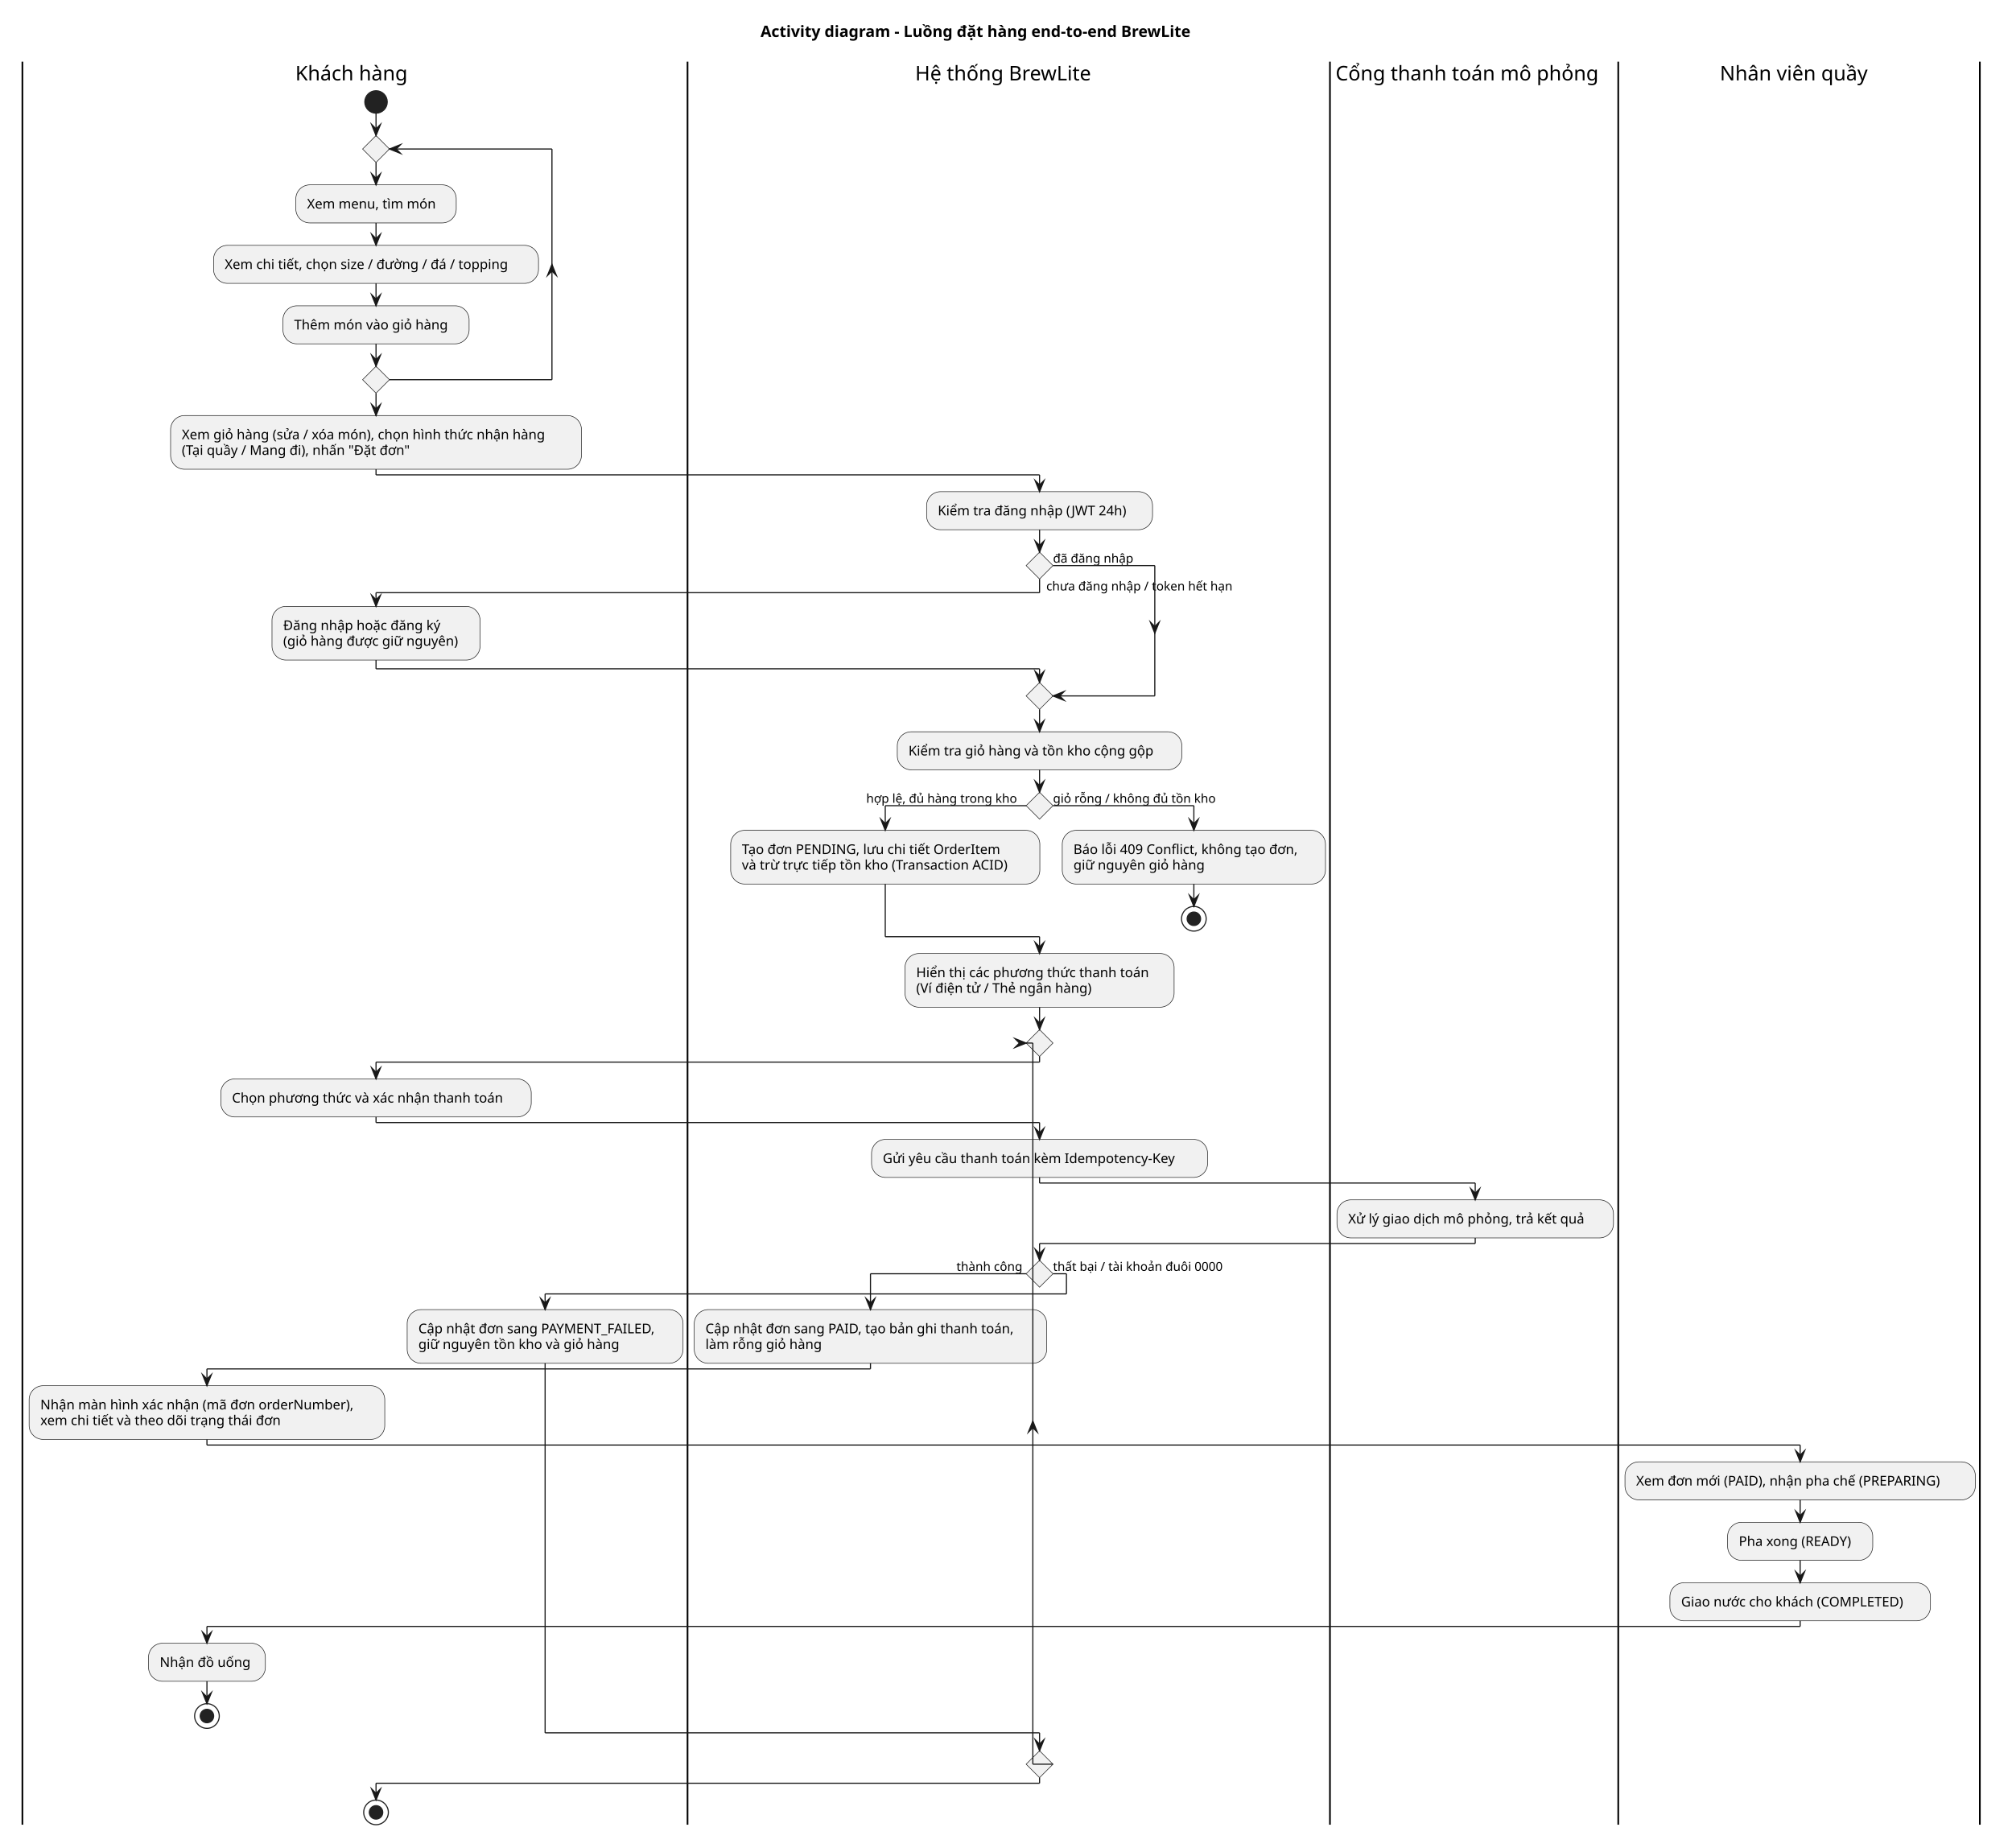
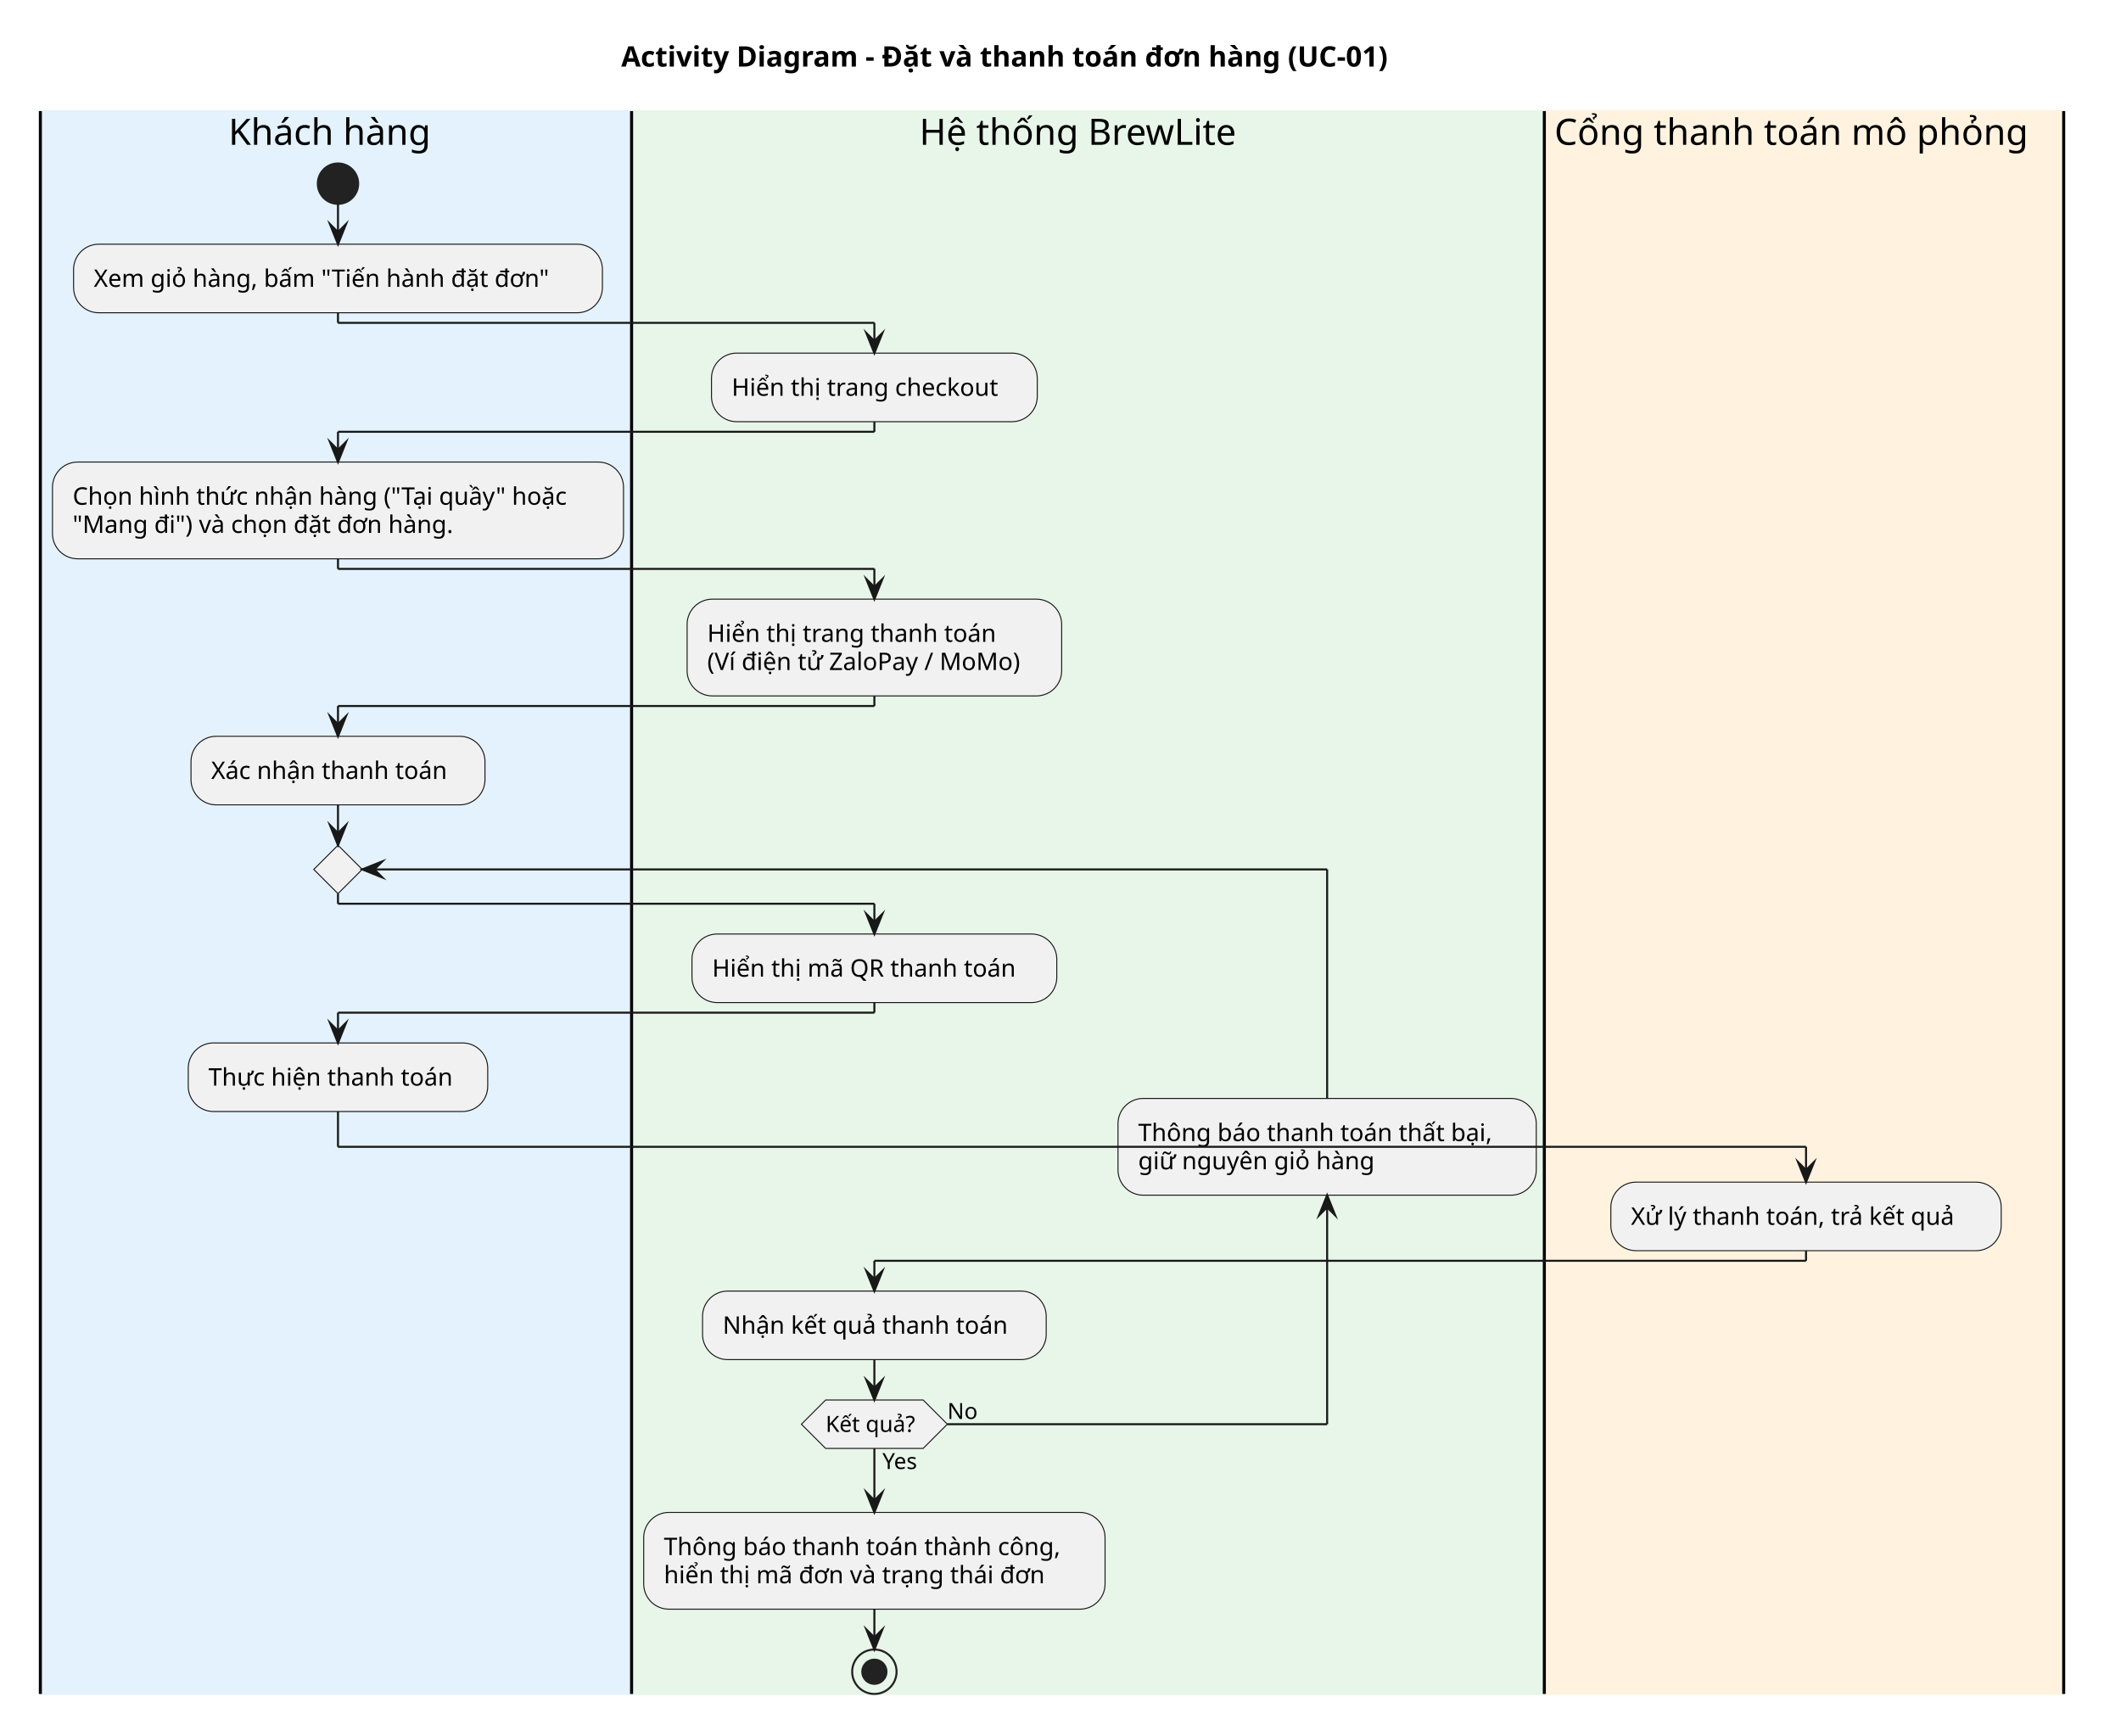
- <svg xmlns="http://www.w3.org/2000/svg" version="1.1" data-diagram-type="ACTIVITY" style="width:1796px;height:1649px;background:#FFFFFF;" width="1796px" height="1649px" viewBox="0 0 1796 1649" zoomAndPan="magnify" preserveAspectRatio="none" contentStyleType="text/css">
+ <svg xmlns="http://www.w3.org/2000/svg" version="1.1" data-diagram-type="ACTIVITY" style="width:1051px;height:860px;background:#FFFFFF;" width="1051px" height="860px" viewBox="0 0 1051 860" zoomAndPan="magnify" preserveAspectRatio="none" contentStyleType="text/css">
  <defs />
  <g font-family="sans-serif" lengthAdjust="spacing">
    <g class="title" data-source-line="1">
-       <text x="678.884" y="32.995" fill="#000" font-size="14" textLength="436.393" font-weight="700">Activity diagram - Luồng đặt hàng end-to-end BrewLite</text>
+       <text x="307.82" y="32.995" fill="#000" font-size="14" textLength="433.822" font-weight="700">Activity Diagram - Đặt và thanh toán đơn hàng (UC-01)</text>
    </g>
-     <rect x="20" y="55.042" width="1749.16" height="20.953" fill="none" style="stroke:none;" />
-     <ellipse cx="335.662" cy="90.995" rx="10" ry="10" fill="#222" style="stroke:#222;stroke-width:1;" />
-     <rect x="264.063" y="164.995" width="143.199" height="33.969" fill="#F1F1F1" style="stroke:#181818;stroke-width:0.5;" rx="12.5" ry="12.5" />
-     <text x="274.063" y="186.134" fill="#000" font-size="12" textLength="123.199">Xem menu, tìm món</text>
-     <rect x="190.633" y="218.964" width="290.059" height="33.969" fill="#F1F1F1" style="stroke:#181818;stroke-width:0.5;" rx="12.5" ry="12.5" />
-     <text x="200.633" y="240.103" fill="#000" font-size="12" textLength="270.059">Xem chi tiết, chọn size / đường / đá / topping</text>
-     <rect x="252.575" y="272.933" width="166.174" height="33.969" fill="#F1F1F1" style="stroke:#181818;stroke-width:0.5;" rx="12.5" ry="12.5" />
-     <text x="262.575" y="294.071" fill="#000" font-size="12" textLength="146.174">Thêm món vào giỏ hàng</text>
-     <polygon points="335.662,120.995,347.662,132.995,335.662,144.995,323.662,132.995,335.662,120.995" fill="#F1F1F1" style="stroke:#181818;stroke-width:0.5;stroke-linejoin:miter;stroke-miterlimit:10;" />
-     <polygon points="335.662,326.901,347.662,338.901,335.662,350.901,323.662,338.901,335.662,326.901" fill="#F1F1F1" style="stroke:#181818;stroke-width:0.5;stroke-linejoin:miter;stroke-miterlimit:10;" />
-     <rect x="152.283" y="370.901" width="366.758" height="47.938" fill="#F1F1F1" style="stroke:#181818;stroke-width:0.5;" rx="12.5" ry="12.5" />
-     <text x="162.283" y="392.04" fill="#000" font-size="12" textLength="346.758">Xem giỏ hàng (sửa / xóa món), chọn hình thức nhận hàng</text>
-     <text x="162.283" y="406.009" fill="#000" font-size="12" textLength="220.629">(Tại quầy / Mang đi), nhấn "Đặt đơn"</text>
-     <rect x="242.796" y="541.21" width="185.732" height="47.938" fill="#F1F1F1" style="stroke:#181818;stroke-width:0.5;" rx="12.5" ry="12.5" />
-     <text x="252.796" y="562.349" fill="#000" font-size="12" textLength="150.457">Đăng nhập hoặc đăng ký</text>
-     <text x="252.796" y="576.317" fill="#000" font-size="12" textLength="165.732">(giỏ hàng được giữ nguyên)</text>
-     <rect x="197.113" y="962.991" width="277.098" height="33.969" fill="#F1F1F1" style="stroke:#181818;stroke-width:0.5;" rx="12.5" ry="12.5" />
-     <text x="207.113" y="984.13" fill="#000" font-size="12" textLength="257.098">Chọn phương thức và xác nhận thanh toán</text>
-     <rect x="26" y="1236.835" width="317.463" height="47.938" fill="#F1F1F1" style="stroke:#181818;stroke-width:0.5;" rx="12.5" ry="12.5" />
-     <text x="36" y="1257.974" fill="#000" font-size="12" textLength="297.463">Nhận màn hình xác nhận (mã đơn orderNumber),</text>
-     <text x="36" y="1271.942" fill="#000" font-size="12" textLength="231.914">xem chi tiết và theo dõi trạng thái đơn</text>
-     <rect x="132.582" y="1466.679" width="104.299" height="33.969" fill="#F1F1F1" style="stroke:#181818;stroke-width:0.5;" rx="12.5" ry="12.5" />
-     <text x="142.582" y="1487.817" fill="#000" font-size="12" textLength="84.299">Nhận đồ uống</text>
-     <ellipse cx="184.731" cy="1531.647" rx="11" ry="11" fill="none" style="stroke:#222;stroke-width:1;" />
-     <ellipse cx="184.731" cy="1531.647" rx="6" ry="6" fill="#222" style="stroke:#222;stroke-width:1;" />
-     <rect x="363.463" y="1168.897" width="246.26" height="47.938" fill="#F1F1F1" style="stroke:#181818;stroke-width:0.5;" rx="12.5" ry="12.5" />
-     <text x="373.463" y="1190.036" fill="#000" font-size="12" textLength="226.26">Cập nhật đơn sang PAYMENT_FAILED,</text>
-     <text x="373.463" y="1204.005" fill="#000" font-size="12" textLength="190.84">giữ nguyên tồn kho và giỏ hàng</text>
-     <ellipse cx="335.662" cy="1617.647" rx="11" ry="11" fill="none" style="stroke:#222;stroke-width:1;" />
-     <ellipse cx="335.662" cy="1617.647" rx="6" ry="6" fill="#222" style="stroke:#222;stroke-width:1;" />
-     <line x1="20" y1="55.042" x2="20" y2="1628.647" style="stroke:#000;stroke-width:1.5;" />
-     <rect x="827.114" y="438.839" width="201.688" height="33.969" fill="#F1F1F1" style="stroke:#181818;stroke-width:0.5;" rx="12.5" ry="12.5" />
-     <text x="837.114" y="459.978" fill="#000" font-size="12" textLength="181.688">Kiểm tra đăng nhập (JWT 24h)</text>
-     <polygon points="927.958,492.808,939.958,504.808,927.958,516.808,915.958,504.808,927.958,492.808" fill="#F1F1F1" style="stroke:#181818;stroke-width:0.5;stroke-linejoin:miter;stroke-miterlimit:10;" />
-     <text x="933.958" y="527.018" fill="#000" font-size="11" textLength="176.65">chưa đăng nhập / token hết hạn</text>
-     <text x="939.958" y="502.213" fill="#000" font-size="11" textLength="76.06">đã đăng nhập</text>
-     <polygon points="927.958,609.147,939.958,621.147,927.958,633.147,915.958,621.147,927.958,609.147" fill="#F1F1F1" style="stroke:#181818;stroke-width:0.5;stroke-linejoin:miter;stroke-miterlimit:10;" />
-     <rect x="800.958" y="653.147" width="254" height="33.969" fill="#F1F1F1" style="stroke:#181818;stroke-width:0.5;" rx="12.5" ry="12.5" />
-     <text x="810.958" y="674.286" fill="#000" font-size="12" textLength="234">Kiểm tra giỏ hàng và tồn kho cộng gộp</text>
-     <polygon points="927.958,707.116,939.958,719.116,927.958,731.116,915.958,719.116,927.958,707.116" fill="#F1F1F1" style="stroke:#181818;stroke-width:0.5;stroke-linejoin:miter;stroke-miterlimit:10;" />
-     <text x="773.259" y="716.522" fill="#000" font-size="11" textLength="142.699">hợp lệ, đủ hàng trong kho</text>
-     <text x="939.958" y="716.522" fill="#000" font-size="11" textLength="152.727">giỏ rỗng / không đủ tồn kho</text>
-     <rect x="652.238" y="741.116" width="275.973" height="47.938" fill="#F1F1F1" style="stroke:#181818;stroke-width:0.5;" rx="12.5" ry="12.5" />
-     <text x="662.238" y="762.255" fill="#000" font-size="12" textLength="243.979">Tạo đơn PENDING, lưu chi tiết OrderItem</text>
-     <text x="662.238" y="776.224" fill="#000" font-size="12" textLength="255.973">và trừ trực tiếp tồn kho (Transaction ACID)</text>
-     <rect x="948.21" y="741.116" width="234.963" height="47.938" fill="#F1F1F1" style="stroke:#181818;stroke-width:0.5;" rx="12.5" ry="12.5" />
-     <text x="958.21" y="762.255" fill="#000" font-size="12" textLength="214.963">Báo lỗi 409 Conflict, không tạo đơn,</text>
-     <text x="958.21" y="776.224" fill="#000" font-size="12" textLength="123.393">giữ nguyên giỏ hàng</text>
-     <ellipse cx="1065.692" cy="820.054" rx="11" ry="11" fill="none" style="stroke:#222;stroke-width:1;" />
-     <ellipse cx="1065.692" cy="820.054" rx="6" ry="6" fill="#222" style="stroke:#222;stroke-width:1;" />
-     <rect x="807.852" y="851.054" width="240.213" height="47.938" fill="#F1F1F1" style="stroke:#181818;stroke-width:0.5;" rx="12.5" ry="12.5" />
-     <text x="817.852" y="872.192" fill="#000" font-size="12" textLength="220.213">Hiển thị các phương thức thanh toán</text>
-     <text x="817.852" y="886.161" fill="#000" font-size="12" textLength="168.768">(Ví điện tử / Thẻ ngân hàng)</text>
-     <rect x="777.989" y="1016.96" width="299.938" height="33.969" fill="#F1F1F1" style="stroke:#181818;stroke-width:0.5;" rx="12.5" ry="12.5" />
-     <text x="787.989" y="1038.099" fill="#000" font-size="12" textLength="279.938">Gửi yêu cầu thanh toán kèm Idempotency-Key</text>
-     <polygon points="927.958,1124.897,939.958,1136.897,927.958,1148.897,915.958,1136.897,927.958,1124.897" fill="#F1F1F1" style="stroke:#181818;stroke-width:0.5;stroke-linejoin:miter;stroke-miterlimit:10;" />
-     <text x="853.761" y="1134.303" fill="#000" font-size="11" textLength="62.197">thành công</text>
-     <text x="939.958" y="1134.303" fill="#000" font-size="11" textLength="163.432">thất bại / tài khoản đuôi 0000</text>
-     <rect x="619.723" y="1168.897" width="314.609" height="47.938" fill="#F1F1F1" style="stroke:#181818;stroke-width:0.5;" rx="12.5" ry="12.5" />
-     <text x="629.723" y="1190.036" fill="#000" font-size="12" textLength="294.609">Cập nhật đơn sang PAID, tạo bản ghi thanh toán,</text>
-     <text x="629.723" y="1204.005" fill="#000" font-size="12" textLength="109.793">làm rỗng giỏ hàng</text>
-     <polygon points="927.958,918.991,939.958,930.991,927.958,942.991,915.958,930.991,927.958,918.991" fill="#F1F1F1" style="stroke:#181818;stroke-width:0.5;stroke-linejoin:miter;stroke-miterlimit:10;" />
-     <polygon points="927.958,1562.647,939.958,1574.647,927.958,1586.647,915.958,1574.647,927.958,1562.647" fill="#F1F1F1" style="stroke:#181818;stroke-width:0.5;stroke-linejoin:miter;stroke-miterlimit:10;" />
-     <line x1="613.723" y1="55.042" x2="613.723" y2="1628.647" style="stroke:#000;stroke-width:1.5;" />
-     <rect x="1193.44" y="1070.929" width="246.816" height="33.969" fill="#F1F1F1" style="stroke:#181818;stroke-width:0.5;" rx="12.5" ry="12.5" />
-     <text x="1203.44" y="1092.067" fill="#000" font-size="12" textLength="226.816">Xử lý giao dịch mô phỏng, trả kết quả</text>
-     <line x1="1187.173" y1="55.042" x2="1187.173" y2="1628.647" style="stroke:#000;stroke-width:1.5;" />
-     <rect x="1450.524" y="1304.772" width="312.775" height="33.969" fill="#F1F1F1" style="stroke:#181818;stroke-width:0.5;" rx="12.5" ry="12.5" />
-     <text x="1460.524" y="1325.911" fill="#000" font-size="12" textLength="292.775">Xem đơn mới (PAID), nhận pha chế (PREPARING)</text>
-     <rect x="1542.135" y="1358.741" width="129.553" height="33.969" fill="#F1F1F1" style="stroke:#181818;stroke-width:0.5;" rx="12.5" ry="12.5" />
-     <text x="1552.135" y="1379.88" fill="#000" font-size="12" textLength="109.553">Pha xong (READY)</text>
-     <rect x="1490.617" y="1412.71" width="232.59" height="33.969" fill="#F1F1F1" style="stroke:#181818;stroke-width:0.5;" rx="12.5" ry="12.5" />
-     <text x="1500.617" y="1433.849" fill="#000" font-size="12" textLength="212.59">Giao nước cho khách (COMPLETED)</text>
-     <line x1="1444.524" y1="55.042" x2="1444.524" y2="1628.647" style="stroke:#000;stroke-width:1.5;" />
-     <line x1="1767.299" y1="55.042" x2="1767.299" y2="1628.647" style="stroke:#000;stroke-width:1.5;" />
-     <line x1="335.662" y1="198.964" x2="335.662" y2="218.964" style="stroke:#181818;stroke-width:1;" />
-     <polygon points="331.662,208.964,335.662,218.964,339.662,208.964,335.662,212.964" fill="#181818" style="stroke:#181818;stroke-width:1;stroke-linejoin:miter;stroke-miterlimit:10;" />
-     <line x1="335.662" y1="252.933" x2="335.662" y2="272.933" style="stroke:#181818;stroke-width:1;" />
-     <polygon points="331.662,262.933,335.662,272.933,339.662,262.933,335.662,266.933" fill="#181818" style="stroke:#181818;stroke-width:1;stroke-linejoin:miter;stroke-miterlimit:10;" />
-     <line x1="335.662" y1="144.995" x2="335.662" y2="164.995" style="stroke:#181818;stroke-width:1;" />
-     <polygon points="331.662,154.995,335.662,164.995,339.662,154.995,335.662,158.995" fill="#181818" style="stroke:#181818;stroke-width:1;stroke-linejoin:miter;stroke-miterlimit:10;" />
-     <line x1="347.662" y1="338.901" x2="492.691" y2="338.901" style="stroke:#181818;stroke-width:1;" />
-     <polygon points="488.691,245.948,492.691,235.948,496.691,245.948,492.691,241.948" fill="#181818" style="stroke:#181818;stroke-width:1;stroke-linejoin:miter;stroke-miterlimit:10;" />
-     <line x1="492.691" y1="132.995" x2="492.691" y2="338.901" style="stroke:#181818;stroke-width:1;" />
-     <line x1="492.691" y1="132.995" x2="347.662" y2="132.995" style="stroke:#181818;stroke-width:1;" />
-     <polygon points="357.662,128.995,347.662,132.995,357.662,136.995,353.662,132.995" fill="#181818" style="stroke:#181818;stroke-width:1;stroke-linejoin:miter;stroke-miterlimit:10;" />
-     <line x1="335.662" y1="306.901" x2="335.662" y2="326.901" style="stroke:#181818;stroke-width:1;" />
-     <polygon points="331.662,316.901,335.662,326.901,339.662,316.901,335.662,320.901" fill="#181818" style="stroke:#181818;stroke-width:1;stroke-linejoin:miter;stroke-miterlimit:10;" />
-     <line x1="335.662" y1="100.995" x2="335.662" y2="120.995" style="stroke:#181818;stroke-width:1;" />
-     <polygon points="331.662,110.995,335.662,120.995,339.662,110.995,335.662,114.995" fill="#181818" style="stroke:#181818;stroke-width:1;stroke-linejoin:miter;stroke-miterlimit:10;" />
-     <line x1="335.662" y1="350.901" x2="335.662" y2="370.901" style="stroke:#181818;stroke-width:1;" />
-     <polygon points="331.662,360.901,335.662,370.901,339.662,360.901,335.662,364.901" fill="#181818" style="stroke:#181818;stroke-width:1;stroke-linejoin:miter;stroke-miterlimit:10;" />
-     <line x1="184.731" y1="1500.647" x2="184.731" y2="1520.647" style="stroke:#181818;stroke-width:1;" />
-     <polygon points="180.731,1510.647,184.731,1520.647,188.731,1510.647,184.731,1514.647" fill="#181818" style="stroke:#181818;stroke-width:1;stroke-linejoin:miter;stroke-miterlimit:10;" />
-     <line x1="939.958" y1="504.808" x2="1030.824" y2="504.808" style="stroke:#181818;stroke-width:1;" />
-     <polygon points="1026.824,555.179,1030.824,565.179,1034.824,555.179,1030.824,559.179" fill="#181818" style="stroke:#181818;stroke-width:1;stroke-linejoin:miter;stroke-miterlimit:10;" />
-     <line x1="1030.824" y1="504.808" x2="1030.824" y2="621.147" style="stroke:#181818;stroke-width:1;" />
-     <line x1="1030.824" y1="621.147" x2="939.958" y2="621.147" style="stroke:#181818;stroke-width:1;" />
-     <polygon points="949.958,617.147,939.958,621.147,949.958,625.147,945.958,621.147" fill="#181818" style="stroke:#181818;stroke-width:1;stroke-linejoin:miter;stroke-miterlimit:10;" />
-     <line x1="927.958" y1="472.808" x2="927.958" y2="492.808" style="stroke:#181818;stroke-width:1;" />
-     <polygon points="923.958,482.808,927.958,492.808,931.958,482.808,927.958,486.808" fill="#181818" style="stroke:#181818;stroke-width:1;stroke-linejoin:miter;stroke-miterlimit:10;" />
-     <line x1="927.958" y1="633.147" x2="927.958" y2="653.147" style="stroke:#181818;stroke-width:1;" />
-     <polygon points="923.958,643.147,927.958,653.147,931.958,643.147,927.958,647.147" fill="#181818" style="stroke:#181818;stroke-width:1;stroke-linejoin:miter;stroke-miterlimit:10;" />
-     <line x1="1065.692" y1="789.054" x2="1065.692" y2="809.054" style="stroke:#181818;stroke-width:1;" />
-     <polygon points="1061.692,799.054,1065.692,809.054,1069.692,799.054,1065.692,803.054" fill="#181818" style="stroke:#181818;stroke-width:1;stroke-linejoin:miter;stroke-miterlimit:10;" />
-     <line x1="915.958" y1="719.116" x2="790.224" y2="719.116" style="stroke:#181818;stroke-width:1;" />
-     <line x1="790.224" y1="719.116" x2="790.224" y2="741.116" style="stroke:#181818;stroke-width:1;" />
-     <polygon points="786.224,731.116,790.224,741.116,794.224,731.116,790.224,735.116" fill="#181818" style="stroke:#181818;stroke-width:1;stroke-linejoin:miter;stroke-miterlimit:10;" />
-     <line x1="939.958" y1="719.116" x2="1065.692" y2="719.116" style="stroke:#181818;stroke-width:1;" />
-     <line x1="1065.692" y1="719.116" x2="1065.692" y2="741.116" style="stroke:#181818;stroke-width:1;" />
-     <polygon points="1061.692,731.116,1065.692,741.116,1069.692,731.116,1065.692,735.116" fill="#181818" style="stroke:#181818;stroke-width:1;stroke-linejoin:miter;stroke-miterlimit:10;" />
-     <line x1="790.224" y1="789.054" x2="790.224" y2="836.054" style="stroke:#181818;stroke-width:1;" />
-     <line x1="790.224" y1="836.054" x2="927.958" y2="836.054" style="stroke:#181818;stroke-width:1;" />
-     <line x1="927.958" y1="836.054" x2="927.958" y2="851.054" style="stroke:#181818;stroke-width:1;" />
-     <polygon points="923.958,841.054,927.958,851.054,931.958,841.054,927.958,845.054" fill="#181818" style="stroke:#181818;stroke-width:1;stroke-linejoin:miter;stroke-miterlimit:10;" />
-     <line x1="927.958" y1="687.116" x2="927.958" y2="707.116" style="stroke:#181818;stroke-width:1;" />
-     <polygon points="923.958,697.116,927.958,707.116,931.958,697.116,927.958,701.116" fill="#181818" style="stroke:#181818;stroke-width:1;stroke-linejoin:miter;stroke-miterlimit:10;" />
-     <line x1="915.958" y1="1136.897" x2="777.027" y2="1136.897" style="stroke:#181818;stroke-width:1;" />
-     <line x1="777.027" y1="1136.897" x2="777.027" y2="1168.897" style="stroke:#181818;stroke-width:1;" />
-     <polygon points="773.027,1158.897,777.027,1168.897,781.027,1158.897,777.027,1162.897" fill="#181818" style="stroke:#181818;stroke-width:1;stroke-linejoin:miter;stroke-miterlimit:10;" />
-     <line x1="939.958" y1="1574.647" x2="921.958" y2="1574.647" style="stroke:#181818;stroke-width:1;" />
-     <polygon points="917.958,1278.319,921.958,1268.319,925.958,1278.319,921.958,1274.319" fill="#181818" style="stroke:#181818;stroke-width:1;stroke-linejoin:miter;stroke-miterlimit:10;" />
-     <line x1="921.958" y1="930.991" x2="921.958" y2="1574.647" style="stroke:#181818;stroke-width:1;" />
-     <line x1="921.958" y1="930.991" x2="915.958" y2="930.991" style="stroke:#181818;stroke-width:1;" />
-     <polygon points="905.958,926.991,915.958,930.991,905.958,934.991,909.958,930.991" fill="#181818" style="stroke:#181818;stroke-width:1;stroke-linejoin:miter;stroke-miterlimit:10;" />
-     <line x1="486.593" y1="1216.835" x2="486.593" y2="1546.647" style="stroke:#181818;stroke-width:1;" />
-     <line x1="486.593" y1="1546.647" x2="927.958" y2="1546.647" style="stroke:#181818;stroke-width:1;" />
-     <line x1="927.958" y1="1546.647" x2="927.958" y2="1562.647" style="stroke:#181818;stroke-width:1;" />
-     <polygon points="923.958,1552.647,927.958,1562.647,931.958,1552.647,927.958,1556.647" fill="#181818" style="stroke:#181818;stroke-width:1;stroke-linejoin:miter;stroke-miterlimit:10;" />
-     <line x1="927.958" y1="898.991" x2="927.958" y2="918.991" style="stroke:#181818;stroke-width:1;" />
-     <polygon points="923.958,908.991,927.958,918.991,931.958,908.991,927.958,912.991" fill="#181818" style="stroke:#181818;stroke-width:1;stroke-linejoin:miter;stroke-miterlimit:10;" />
-     <line x1="1606.912" y1="1338.741" x2="1606.912" y2="1358.741" style="stroke:#181818;stroke-width:1;" />
-     <polygon points="1602.912,1348.741,1606.912,1358.741,1610.912,1348.741,1606.912,1352.741" fill="#181818" style="stroke:#181818;stroke-width:1;stroke-linejoin:miter;stroke-miterlimit:10;" />
-     <line x1="1606.912" y1="1392.71" x2="1606.912" y2="1412.71" style="stroke:#181818;stroke-width:1;" />
-     <polygon points="1602.912,1402.71,1606.912,1412.71,1610.912,1402.71,1606.912,1406.71" fill="#181818" style="stroke:#181818;stroke-width:1;stroke-linejoin:miter;stroke-miterlimit:10;" />
-     <line x1="335.662" y1="418.839" x2="335.662" y2="423.839" style="stroke:#181818;stroke-width:1;" />
-     <line x1="335.662" y1="423.839" x2="927.958" y2="423.839" style="stroke:#181818;stroke-width:1;" />
-     <line x1="927.958" y1="423.839" x2="927.958" y2="438.839" style="stroke:#181818;stroke-width:1;" />
-     <polygon points="923.958,428.839,927.958,438.839,931.958,428.839,927.958,432.839" fill="#181818" style="stroke:#181818;stroke-width:1;stroke-linejoin:miter;stroke-miterlimit:10;" />
-     <line x1="927.958" y1="516.808" x2="927.958" y2="529.009" style="stroke:#181818;stroke-width:1;" />
-     <line x1="927.958" y1="529.009" x2="335.662" y2="529.009" style="stroke:#181818;stroke-width:1;" />
-     <line x1="335.662" y1="529.009" x2="335.662" y2="541.21" style="stroke:#181818;stroke-width:1;" />
-     <polygon points="331.662,531.21,335.662,541.21,339.662,531.21,335.662,535.21" fill="#181818" style="stroke:#181818;stroke-width:1;stroke-linejoin:miter;stroke-miterlimit:10;" />
-     <line x1="335.662" y1="589.147" x2="335.662" y2="596.946" style="stroke:#181818;stroke-width:1;" />
-     <line x1="335.662" y1="596.946" x2="927.958" y2="596.946" style="stroke:#181818;stroke-width:1;" />
-     <line x1="927.958" y1="596.946" x2="927.958" y2="609.147" style="stroke:#181818;stroke-width:1;" />
-     <polygon points="923.958,599.147,927.958,609.147,931.958,599.147,927.958,603.147" fill="#181818" style="stroke:#181818;stroke-width:1;stroke-linejoin:miter;stroke-miterlimit:10;" />
-     <line x1="335.662" y1="996.96" x2="335.662" y2="1001.96" style="stroke:#181818;stroke-width:1;" />
-     <line x1="335.662" y1="1001.96" x2="927.958" y2="1001.96" style="stroke:#181818;stroke-width:1;" />
-     <line x1="927.958" y1="1001.96" x2="927.958" y2="1016.96" style="stroke:#181818;stroke-width:1;" />
-     <polygon points="923.958,1006.96,927.958,1016.96,931.958,1006.96,927.958,1010.96" fill="#181818" style="stroke:#181818;stroke-width:1;stroke-linejoin:miter;stroke-miterlimit:10;" />
-     <line x1="927.958" y1="1050.929" x2="927.958" y2="1055.929" style="stroke:#181818;stroke-width:1;" />
-     <line x1="927.958" y1="1055.929" x2="1316.849" y2="1055.929" style="stroke:#181818;stroke-width:1;" />
-     <line x1="1316.849" y1="1055.929" x2="1316.849" y2="1070.929" style="stroke:#181818;stroke-width:1;" />
-     <polygon points="1312.849,1060.929,1316.849,1070.929,1320.849,1060.929,1316.849,1064.929" fill="#181818" style="stroke:#181818;stroke-width:1;stroke-linejoin:miter;stroke-miterlimit:10;" />
-     <line x1="777.027" y1="1216.835" x2="777.027" y2="1221.835" style="stroke:#181818;stroke-width:1;" />
-     <line x1="777.027" y1="1221.835" x2="184.731" y2="1221.835" style="stroke:#181818;stroke-width:1;" />
-     <line x1="184.731" y1="1221.835" x2="184.731" y2="1236.835" style="stroke:#181818;stroke-width:1;" />
-     <polygon points="180.731,1226.835,184.731,1236.835,188.731,1226.835,184.731,1230.835" fill="#181818" style="stroke:#181818;stroke-width:1;stroke-linejoin:miter;stroke-miterlimit:10;" />
-     <line x1="184.731" y1="1284.772" x2="184.731" y2="1289.772" style="stroke:#181818;stroke-width:1;" />
-     <line x1="184.731" y1="1289.772" x2="1606.912" y2="1289.772" style="stroke:#181818;stroke-width:1;" />
-     <line x1="1606.912" y1="1289.772" x2="1606.912" y2="1304.772" style="stroke:#181818;stroke-width:1;" />
-     <polygon points="1602.912,1294.772,1606.912,1304.772,1610.912,1294.772,1606.912,1298.772" fill="#181818" style="stroke:#181818;stroke-width:1;stroke-linejoin:miter;stroke-miterlimit:10;" />
-     <line x1="1606.912" y1="1446.679" x2="1606.912" y2="1451.679" style="stroke:#181818;stroke-width:1;" />
-     <line x1="1606.912" y1="1451.679" x2="184.731" y2="1451.679" style="stroke:#181818;stroke-width:1;" />
-     <line x1="184.731" y1="1451.679" x2="184.731" y2="1466.679" style="stroke:#181818;stroke-width:1;" />
-     <polygon points="180.731,1456.679,184.731,1466.679,188.731,1456.679,184.731,1460.679" fill="#181818" style="stroke:#181818;stroke-width:1;stroke-linejoin:miter;stroke-miterlimit:10;" />
-     <line x1="939.958" y1="1136.897" x2="951.958" y2="1136.897" style="stroke:#181818;stroke-width:1;" />
-     <line x1="951.958" y1="1136.897" x2="951.958" y2="1154.897" style="stroke:#181818;stroke-width:1;" />
-     <line x1="951.958" y1="1154.897" x2="486.593" y2="1154.897" style="stroke:#181818;stroke-width:1;" />
-     <line x1="486.593" y1="1154.897" x2="486.593" y2="1168.897" style="stroke:#181818;stroke-width:1;" />
-     <polygon points="482.593,1158.897,486.593,1168.897,490.593,1158.897,486.593,1162.897" fill="#181818" style="stroke:#181818;stroke-width:1;stroke-linejoin:miter;stroke-miterlimit:10;" />
-     <line x1="1316.849" y1="1104.897" x2="1316.849" y2="1109.897" style="stroke:#181818;stroke-width:1;" />
-     <line x1="1316.849" y1="1109.897" x2="927.958" y2="1109.897" style="stroke:#181818;stroke-width:1;" />
-     <line x1="927.958" y1="1109.897" x2="927.958" y2="1124.897" style="stroke:#181818;stroke-width:1;" />
-     <polygon points="923.958,1114.897,927.958,1124.897,931.958,1114.897,927.958,1118.897" fill="#181818" style="stroke:#181818;stroke-width:1;stroke-linejoin:miter;stroke-miterlimit:10;" />
-     <line x1="927.958" y1="942.991" x2="927.958" y2="947.991" style="stroke:#181818;stroke-width:1;" />
-     <line x1="927.958" y1="947.991" x2="335.662" y2="947.991" style="stroke:#181818;stroke-width:1;" />
-     <line x1="335.662" y1="947.991" x2="335.662" y2="962.991" style="stroke:#181818;stroke-width:1;" />
-     <polygon points="331.662,952.991,335.662,962.991,339.662,952.991,335.662,956.991" fill="#181818" style="stroke:#181818;stroke-width:1;stroke-linejoin:miter;stroke-miterlimit:10;" />
-     <line x1="927.958" y1="1586.647" x2="927.958" y2="1591.647" style="stroke:#181818;stroke-width:1;" />
-     <line x1="927.958" y1="1591.647" x2="335.662" y2="1591.647" style="stroke:#181818;stroke-width:1;" />
-     <line x1="335.662" y1="1591.647" x2="335.662" y2="1606.647" style="stroke:#181818;stroke-width:1;" />
-     <polygon points="331.662,1596.647,335.662,1606.647,339.662,1596.647,335.662,1600.647" fill="#181818" style="stroke:#181818;stroke-width:1;stroke-linejoin:miter;stroke-miterlimit:10;" />
-     <text x="263.591" y="71.75" fill="#000" font-size="18" textLength="106.541">Khách hàng</text>
-     <text x="816.912" y="71.75" fill="#000" font-size="18" textLength="167.071">Hệ thống BrewLite</text>
-     <text x="1192.173" y="71.75" fill="#000" font-size="18" textLength="247.351">Cổng thanh toán mô phỏng</text>
-     <text x="1535.208" y="71.75" fill="#000" font-size="18" textLength="141.407">Nhân viên quầy</text>
+     <rect x="20" y="55.042" width="1004.461" height="20.953" fill="none" style="stroke:none;" />
+     <rect x="20" y="55.042" width="292.963" height="784.257" fill="#E3F2FD" style="stroke:#E3F2FD;stroke-width:1;" />
+     <ellipse cx="167.481" cy="90.995" rx="10" ry="10" fill="#222" style="stroke:#222;stroke-width:1;" />
+     <rect x="36.459" y="120.995" width="262.045" height="33.969" fill="#F1F1F1" style="stroke:#181818;stroke-width:0.5;" rx="12.5" ry="12.5" />
+     <text x="46.459" y="142.134" fill="#000" font-size="12" textLength="242.045">Xem giỏ hàng, bấm "Tiến hành đặt đơn"</text>
+     <rect x="26" y="228.933" width="282.963" height="47.938" fill="#F1F1F1" style="stroke:#181818;stroke-width:0.5;" rx="12.5" ry="12.5" />
+     <text x="36" y="250.071" fill="#000" font-size="12" textLength="262.963">Chọn hình thức nhận hàng ("Tại quầy" hoặc</text>
+     <text x="36" y="264.04" fill="#000" font-size="12" textLength="202.33">"Mang đi") và chọn đặt đơn hàng.</text>
+     <rect x="94.648" y="364.808" width="145.666" height="33.969" fill="#F1F1F1" style="stroke:#181818;stroke-width:0.5;" rx="12.5" ry="12.5" />
+     <text x="104.648" y="385.946" fill="#000" font-size="12" textLength="125.666">Xác nhận thanh toán</text>
+     <rect x="93.286" y="516.745" width="148.391" height="33.969" fill="#F1F1F1" style="stroke:#181818;stroke-width:0.5;" rx="12.5" ry="12.5" />
+     <text x="103.286" y="537.884" fill="#000" font-size="12" textLength="128.391">Thực hiện thanh toán</text>
+     <polygon points="167.481,418.776,179.481,430.776,167.481,442.776,155.481,430.776,167.481,418.776" fill="#F1F1F1" style="stroke:#181818;stroke-width:0.5;stroke-linejoin:miter;stroke-miterlimit:10;" />
+     <line x1="20" y1="55.042" x2="20" y2="839.299" style="stroke:#000;stroke-width:1.5;" />
+     <rect x="312.963" y="55.042" width="452.287" height="784.257" fill="#E8F5E9" style="stroke:#E8F5E9;stroke-width:1;" />
+     <rect x="352.555" y="174.964" width="161.434" height="33.969" fill="#F1F1F1" style="stroke:#181818;stroke-width:0.5;" rx="12.5" ry="12.5" />
+     <text x="362.555" y="196.103" fill="#000" font-size="12" textLength="141.434">Hiển thị trang checkout</text>
+     <rect x="340.47" y="296.87" width="185.604" height="47.938" fill="#F1F1F1" style="stroke:#181818;stroke-width:0.5;" rx="12.5" ry="12.5" />
+     <text x="350.47" y="318.009" fill="#000" font-size="12" textLength="152.344">Hiển thị trang thanh toán</text>
+     <text x="350.47" y="331.978" fill="#000" font-size="12" textLength="165.604">(Ví điện tử ZaloPay / MoMo)</text>
+     <rect x="342.887" y="462.776" width="180.77" height="33.969" fill="#F1F1F1" style="stroke:#181818;stroke-width:0.5;" rx="12.5" ry="12.5" />
+     <text x="352.887" y="483.915" fill="#000" font-size="12" textLength="160.77">Hiển thị mã QR thanh toán</text>
+     <rect x="348.125" y="639.683" width="170.293" height="33.969" fill="#F1F1F1" style="stroke:#181818;stroke-width:0.5;" rx="12.5" ry="12.5" />
+     <text x="358.125" y="660.821" fill="#000" font-size="12" textLength="150.293">Nhận kết quả thanh toán</text>
+     <polygon points="409.11,693.651,457.433,693.651,469.433,705.651,457.433,717.651,409.11,717.651,397.11,705.651,409.11,693.651" fill="#F1F1F1" style="stroke:#181818;stroke-width:0.5;stroke-linejoin:miter;stroke-miterlimit:10;" />
+     <text x="437.271" y="727.862" fill="#000" font-size="11" textLength="19.218">Yes</text>
+     <text x="409.11" y="709.459" fill="#000" font-size="11" textLength="48.324">Kết quả?</text>
+     <text x="469.433" y="703.057" fill="#000" font-size="11" textLength="14.958">No</text>
+     <rect x="553.996" y="544.245" width="207.254" height="47.938" fill="#F1F1F1" style="stroke:#181818;stroke-width:0.5;" rx="12.5" ry="12.5" />
+     <text x="563.996" y="565.384" fill="#000" font-size="12" textLength="187.254">Thông báo thanh toán thất bại,</text>
+     <text x="563.996" y="579.353" fill="#000" font-size="12" textLength="123.393">giữ nguyên giỏ hàng</text>
+     <rect x="318.963" y="749.362" width="228.617" height="47.938" fill="#F1F1F1" style="stroke:#181818;stroke-width:0.5;" rx="12.5" ry="12.5" />
+     <text x="328.963" y="770.5" fill="#000" font-size="12" textLength="208.617">Thông báo thanh toán thành công,</text>
+     <text x="328.963" y="784.469" fill="#000" font-size="12" textLength="202.113">hiển thị mã đơn và trạng thái đơn</text>
+     <ellipse cx="433.271" cy="828.299" rx="11" ry="11" fill="none" style="stroke:#222;stroke-width:1;" />
+     <ellipse cx="433.271" cy="828.299" rx="6" ry="6" fill="#222" style="stroke:#222;stroke-width:1;" />
+     <line x1="312.963" y1="55.042" x2="312.963" y2="839.299" style="stroke:#000;stroke-width:1.5;" />
+     <rect x="765.25" y="55.042" width="257.351" height="784.257" fill="#FFF3E0" style="stroke:#FFF3E0;stroke-width:1;" />
+     <rect x="798.201" y="585.714" width="193.449" height="33.969" fill="#F1F1F1" style="stroke:#181818;stroke-width:0.5;" rx="12.5" ry="12.5" />
+     <text x="808.201" y="606.853" fill="#000" font-size="12" textLength="173.449">Xử lý thanh toán, trả kết quả</text>
+     <line x1="765.25" y1="55.042" x2="765.25" y2="839.299" style="stroke:#000;stroke-width:1.5;" />
+     <line x1="1022.601" y1="55.042" x2="1022.601" y2="839.299" style="stroke:#000;stroke-width:1.5;" />
+     <line x1="167.481" y1="100.995" x2="167.481" y2="120.995" style="stroke:#181818;stroke-width:1;" />
+     <polygon points="163.481,110.995,167.481,120.995,171.481,110.995,167.481,114.995" fill="#181818" style="stroke:#181818;stroke-width:1;stroke-linejoin:miter;stroke-miterlimit:10;" />
+     <line x1="167.481" y1="398.776" x2="167.481" y2="418.776" style="stroke:#181818;stroke-width:1;" />
+     <polygon points="163.481,408.776,167.481,418.776,171.481,408.776,167.481,412.776" fill="#181818" style="stroke:#181818;stroke-width:1;stroke-linejoin:miter;stroke-miterlimit:10;" />
+     <line x1="469.433" y1="705.651" x2="657.623" y2="705.651" style="stroke:#181818;stroke-width:1;" />
+     <line x1="657.623" y1="592.183" x2="657.623" y2="705.651" style="stroke:#181818;stroke-width:1;" />
+     <polygon points="653.623,602.183,657.623,592.183,661.623,602.183,657.623,598.183" fill="#181818" style="stroke:#181818;stroke-width:1;stroke-linejoin:miter;stroke-miterlimit:10;" />
+     <line x1="433.271" y1="673.651" x2="433.271" y2="693.651" style="stroke:#181818;stroke-width:1;" />
+     <polygon points="429.271,683.651,433.271,693.651,437.271,683.651,433.271,687.651" fill="#181818" style="stroke:#181818;stroke-width:1;stroke-linejoin:miter;stroke-miterlimit:10;" />
+     <line x1="433.271" y1="717.651" x2="433.271" y2="749.362" style="stroke:#181818;stroke-width:1;" />
+     <polygon points="429.271,739.362,433.271,749.362,437.271,739.362,433.271,743.362" fill="#181818" style="stroke:#181818;stroke-width:1;stroke-linejoin:miter;stroke-miterlimit:10;" />
+     <line x1="433.271" y1="797.299" x2="433.271" y2="817.299" style="stroke:#181818;stroke-width:1;" />
+     <polygon points="429.271,807.299,433.271,817.299,437.271,807.299,433.271,811.299" fill="#181818" style="stroke:#181818;stroke-width:1;stroke-linejoin:miter;stroke-miterlimit:10;" />
+     <line x1="167.481" y1="154.964" x2="167.481" y2="159.964" style="stroke:#181818;stroke-width:1;" />
+     <line x1="167.481" y1="159.964" x2="433.271" y2="159.964" style="stroke:#181818;stroke-width:1;" />
+     <line x1="433.271" y1="159.964" x2="433.271" y2="174.964" style="stroke:#181818;stroke-width:1;" />
+     <polygon points="429.271,164.964,433.271,174.964,437.271,164.964,433.271,168.964" fill="#181818" style="stroke:#181818;stroke-width:1;stroke-linejoin:miter;stroke-miterlimit:10;" />
+     <line x1="433.271" y1="208.933" x2="433.271" y2="213.933" style="stroke:#181818;stroke-width:1;" />
+     <line x1="433.271" y1="213.933" x2="167.481" y2="213.933" style="stroke:#181818;stroke-width:1;" />
+     <line x1="167.481" y1="213.933" x2="167.481" y2="228.933" style="stroke:#181818;stroke-width:1;" />
+     <polygon points="163.481,218.933,167.481,228.933,171.481,218.933,167.481,222.933" fill="#181818" style="stroke:#181818;stroke-width:1;stroke-linejoin:miter;stroke-miterlimit:10;" />
+     <line x1="167.481" y1="276.87" x2="167.481" y2="281.87" style="stroke:#181818;stroke-width:1;" />
+     <line x1="167.481" y1="281.87" x2="433.271" y2="281.87" style="stroke:#181818;stroke-width:1;" />
+     <line x1="433.271" y1="281.87" x2="433.271" y2="296.87" style="stroke:#181818;stroke-width:1;" />
+     <polygon points="429.271,286.87,433.271,296.87,437.271,286.87,433.271,290.87" fill="#181818" style="stroke:#181818;stroke-width:1;stroke-linejoin:miter;stroke-miterlimit:10;" />
+     <line x1="433.271" y1="344.808" x2="433.271" y2="349.808" style="stroke:#181818;stroke-width:1;" />
+     <line x1="433.271" y1="349.808" x2="167.481" y2="349.808" style="stroke:#181818;stroke-width:1;" />
+     <line x1="167.481" y1="349.808" x2="167.481" y2="364.808" style="stroke:#181818;stroke-width:1;" />
+     <polygon points="163.481,354.808,167.481,364.808,171.481,354.808,167.481,358.808" fill="#181818" style="stroke:#181818;stroke-width:1;stroke-linejoin:miter;stroke-miterlimit:10;" />
+     <line x1="433.271" y1="496.745" x2="433.271" y2="501.745" style="stroke:#181818;stroke-width:1;" />
+     <line x1="433.271" y1="501.745" x2="167.481" y2="501.745" style="stroke:#181818;stroke-width:1;" />
+     <line x1="167.481" y1="501.745" x2="167.481" y2="516.745" style="stroke:#181818;stroke-width:1;" />
+     <polygon points="163.481,506.745,167.481,516.745,171.481,506.745,167.481,510.745" fill="#181818" style="stroke:#181818;stroke-width:1;stroke-linejoin:miter;stroke-miterlimit:10;" />
+     <line x1="167.481" y1="550.714" x2="167.481" y2="568.214" style="stroke:#181818;stroke-width:1;" />
+     <line x1="167.481" y1="568.214" x2="894.925" y2="568.214" style="stroke:#181818;stroke-width:1;" />
+     <line x1="894.925" y1="568.214" x2="894.925" y2="585.714" style="stroke:#181818;stroke-width:1;" />
+     <polygon points="890.925,575.714,894.925,585.714,898.925,575.714,894.925,579.714" fill="#181818" style="stroke:#181818;stroke-width:1;stroke-linejoin:miter;stroke-miterlimit:10;" />
+     <line x1="894.925" y1="619.683" x2="894.925" y2="624.683" style="stroke:#181818;stroke-width:1;" />
+     <line x1="894.925" y1="624.683" x2="433.271" y2="624.683" style="stroke:#181818;stroke-width:1;" />
+     <line x1="433.271" y1="624.683" x2="433.271" y2="639.683" style="stroke:#181818;stroke-width:1;" />
+     <polygon points="429.271,629.683,433.271,639.683,437.271,629.683,433.271,633.683" fill="#181818" style="stroke:#181818;stroke-width:1;stroke-linejoin:miter;stroke-miterlimit:10;" />
+     <line x1="167.481" y1="442.776" x2="167.481" y2="447.776" style="stroke:#181818;stroke-width:1;" />
+     <line x1="167.481" y1="447.776" x2="433.271" y2="447.776" style="stroke:#181818;stroke-width:1;" />
+     <line x1="433.271" y1="447.776" x2="433.271" y2="462.776" style="stroke:#181818;stroke-width:1;" />
+     <polygon points="429.271,452.776,433.271,462.776,437.271,452.776,433.271,456.776" fill="#181818" style="stroke:#181818;stroke-width:1;stroke-linejoin:miter;stroke-miterlimit:10;" />
+     <line x1="657.623" y1="430.776" x2="657.623" y2="544.245" style="stroke:#181818;stroke-width:1;" />
+     <line x1="657.623" y1="430.776" x2="179.481" y2="430.776" style="stroke:#181818;stroke-width:1;" />
+     <polygon points="189.481,426.776,179.481,430.776,189.481,434.776,185.481,430.776" fill="#181818" style="stroke:#181818;stroke-width:1;stroke-linejoin:miter;stroke-miterlimit:10;" />
+     <text x="113.211" y="71.75" fill="#000" font-size="18" textLength="106.541">Khách hàng</text>
+     <text x="455.571" y="71.75" fill="#000" font-size="18" textLength="167.071">Hệ thống BrewLite</text>
+     <text x="770.25" y="71.75" fill="#000" font-size="18" textLength="247.351">Cổng thanh toán mô phỏng</text>
  </g>
</svg>
